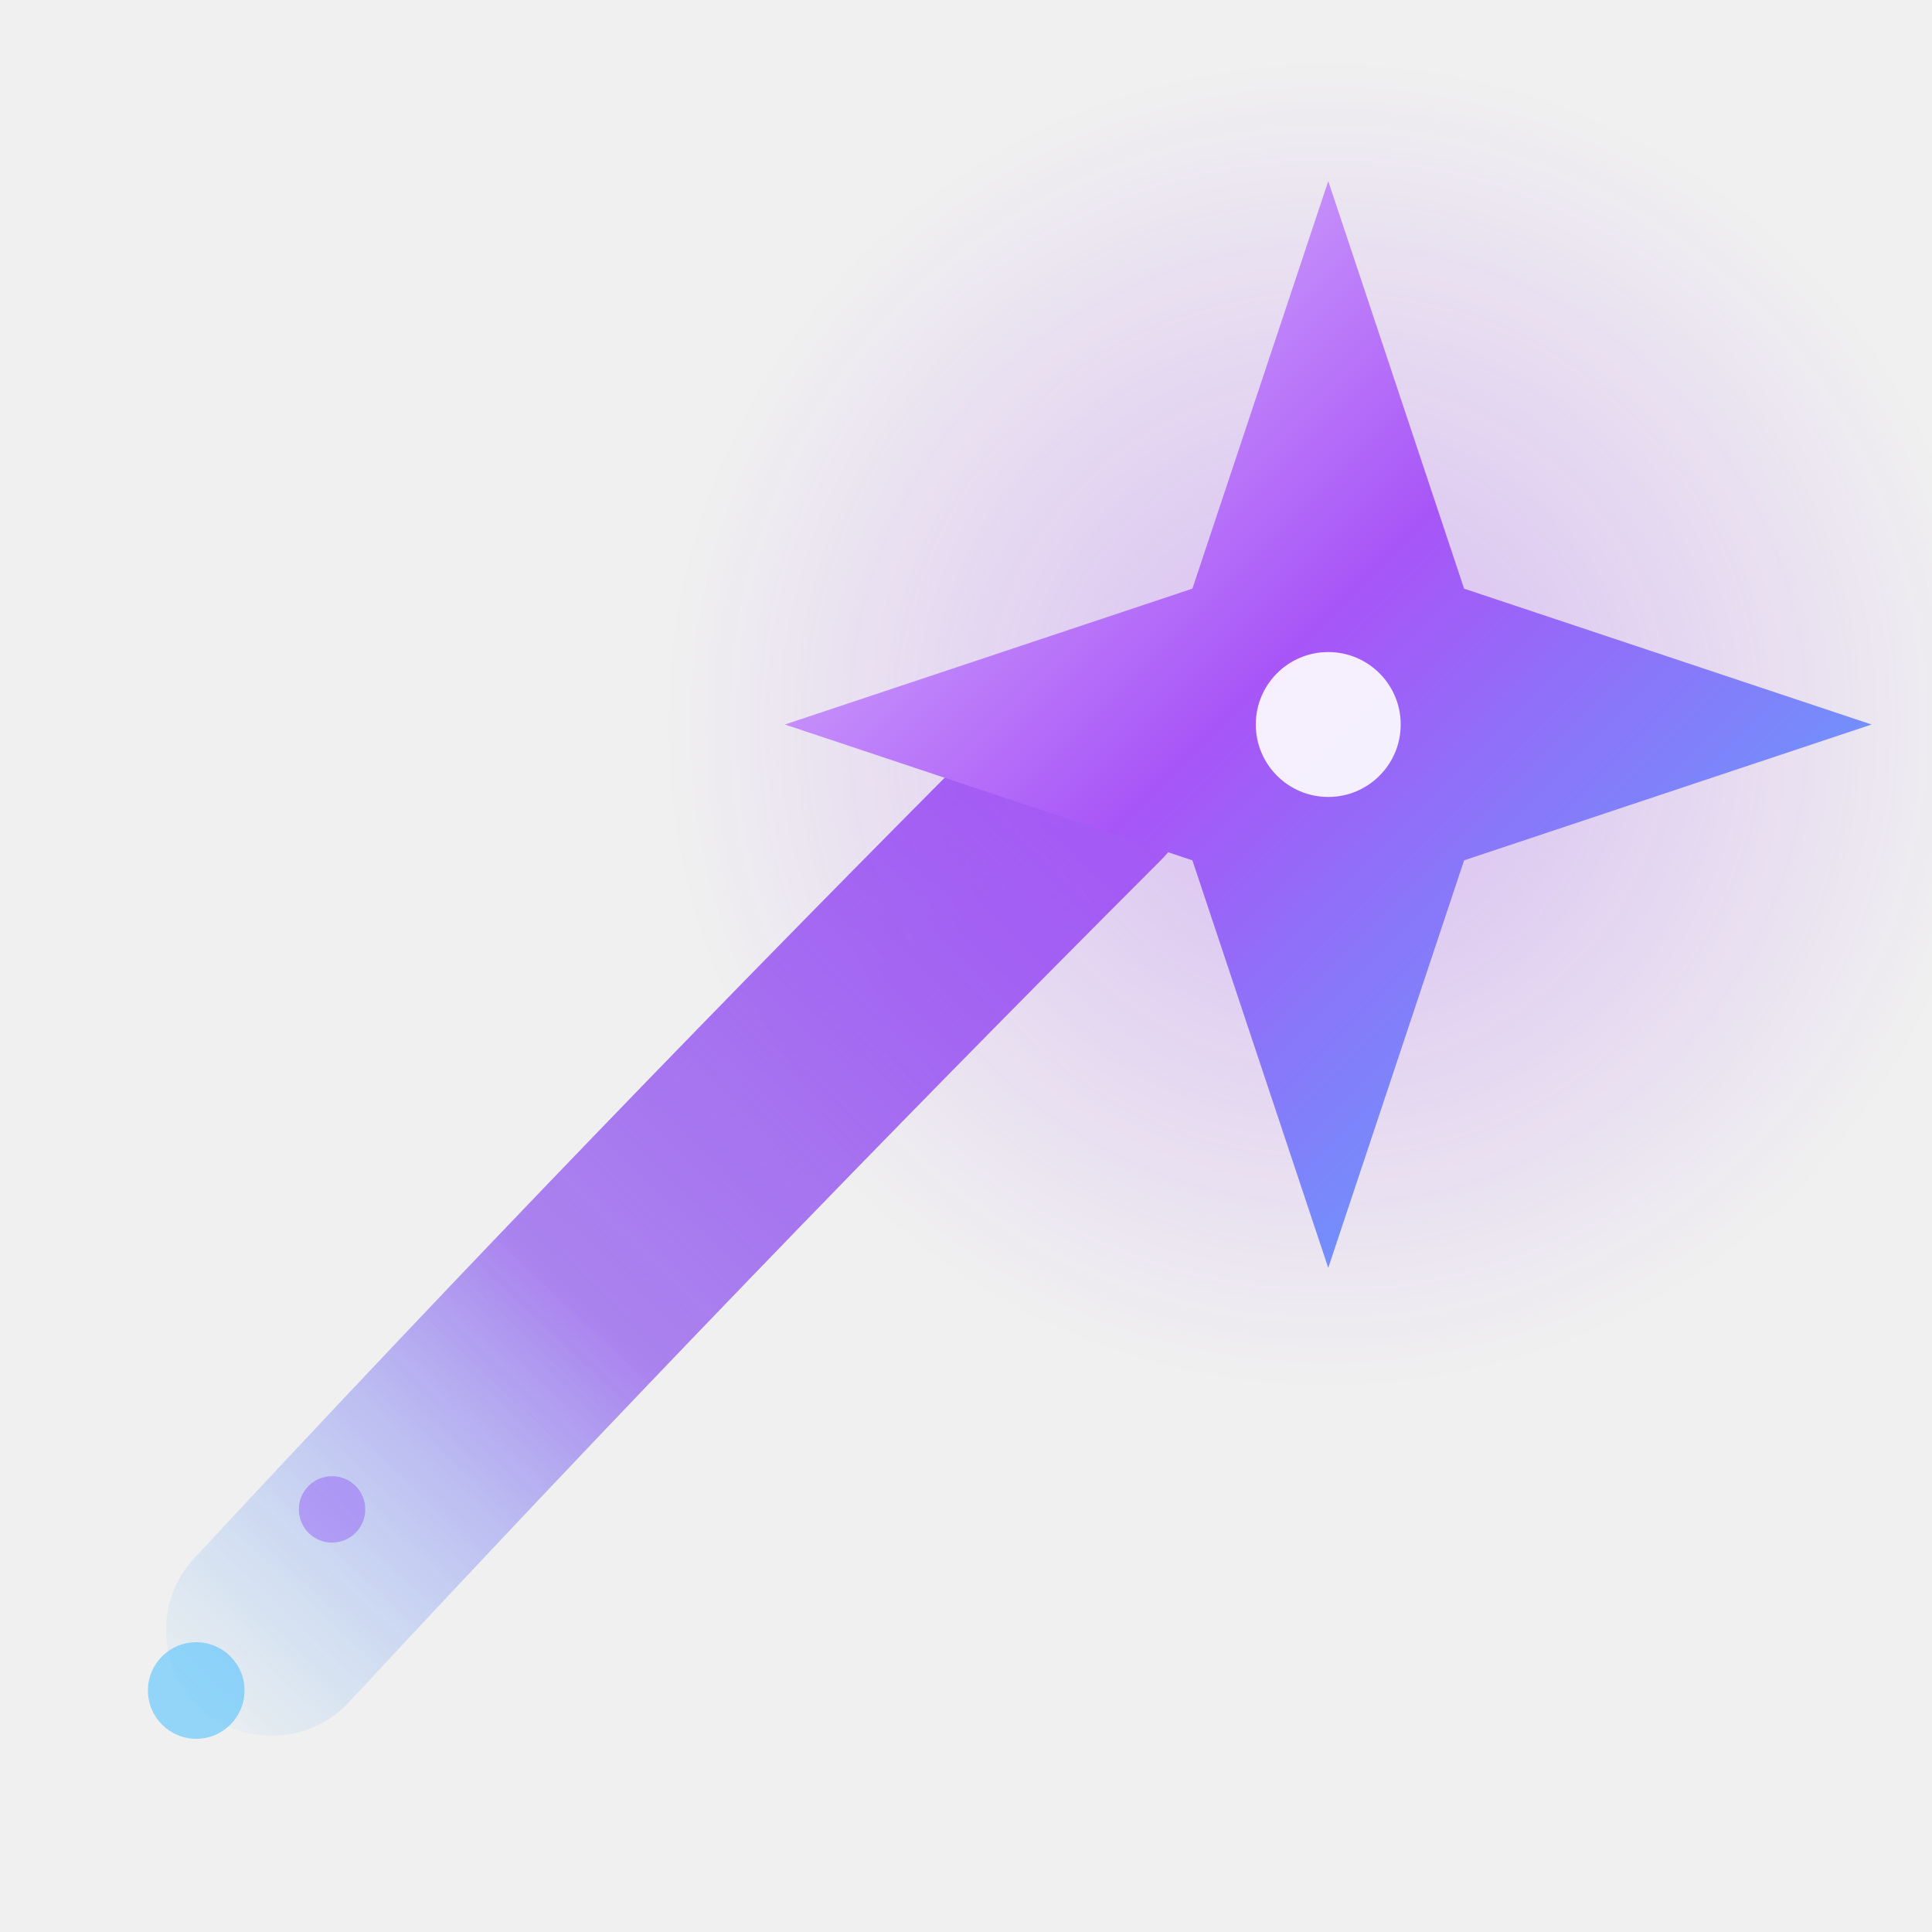
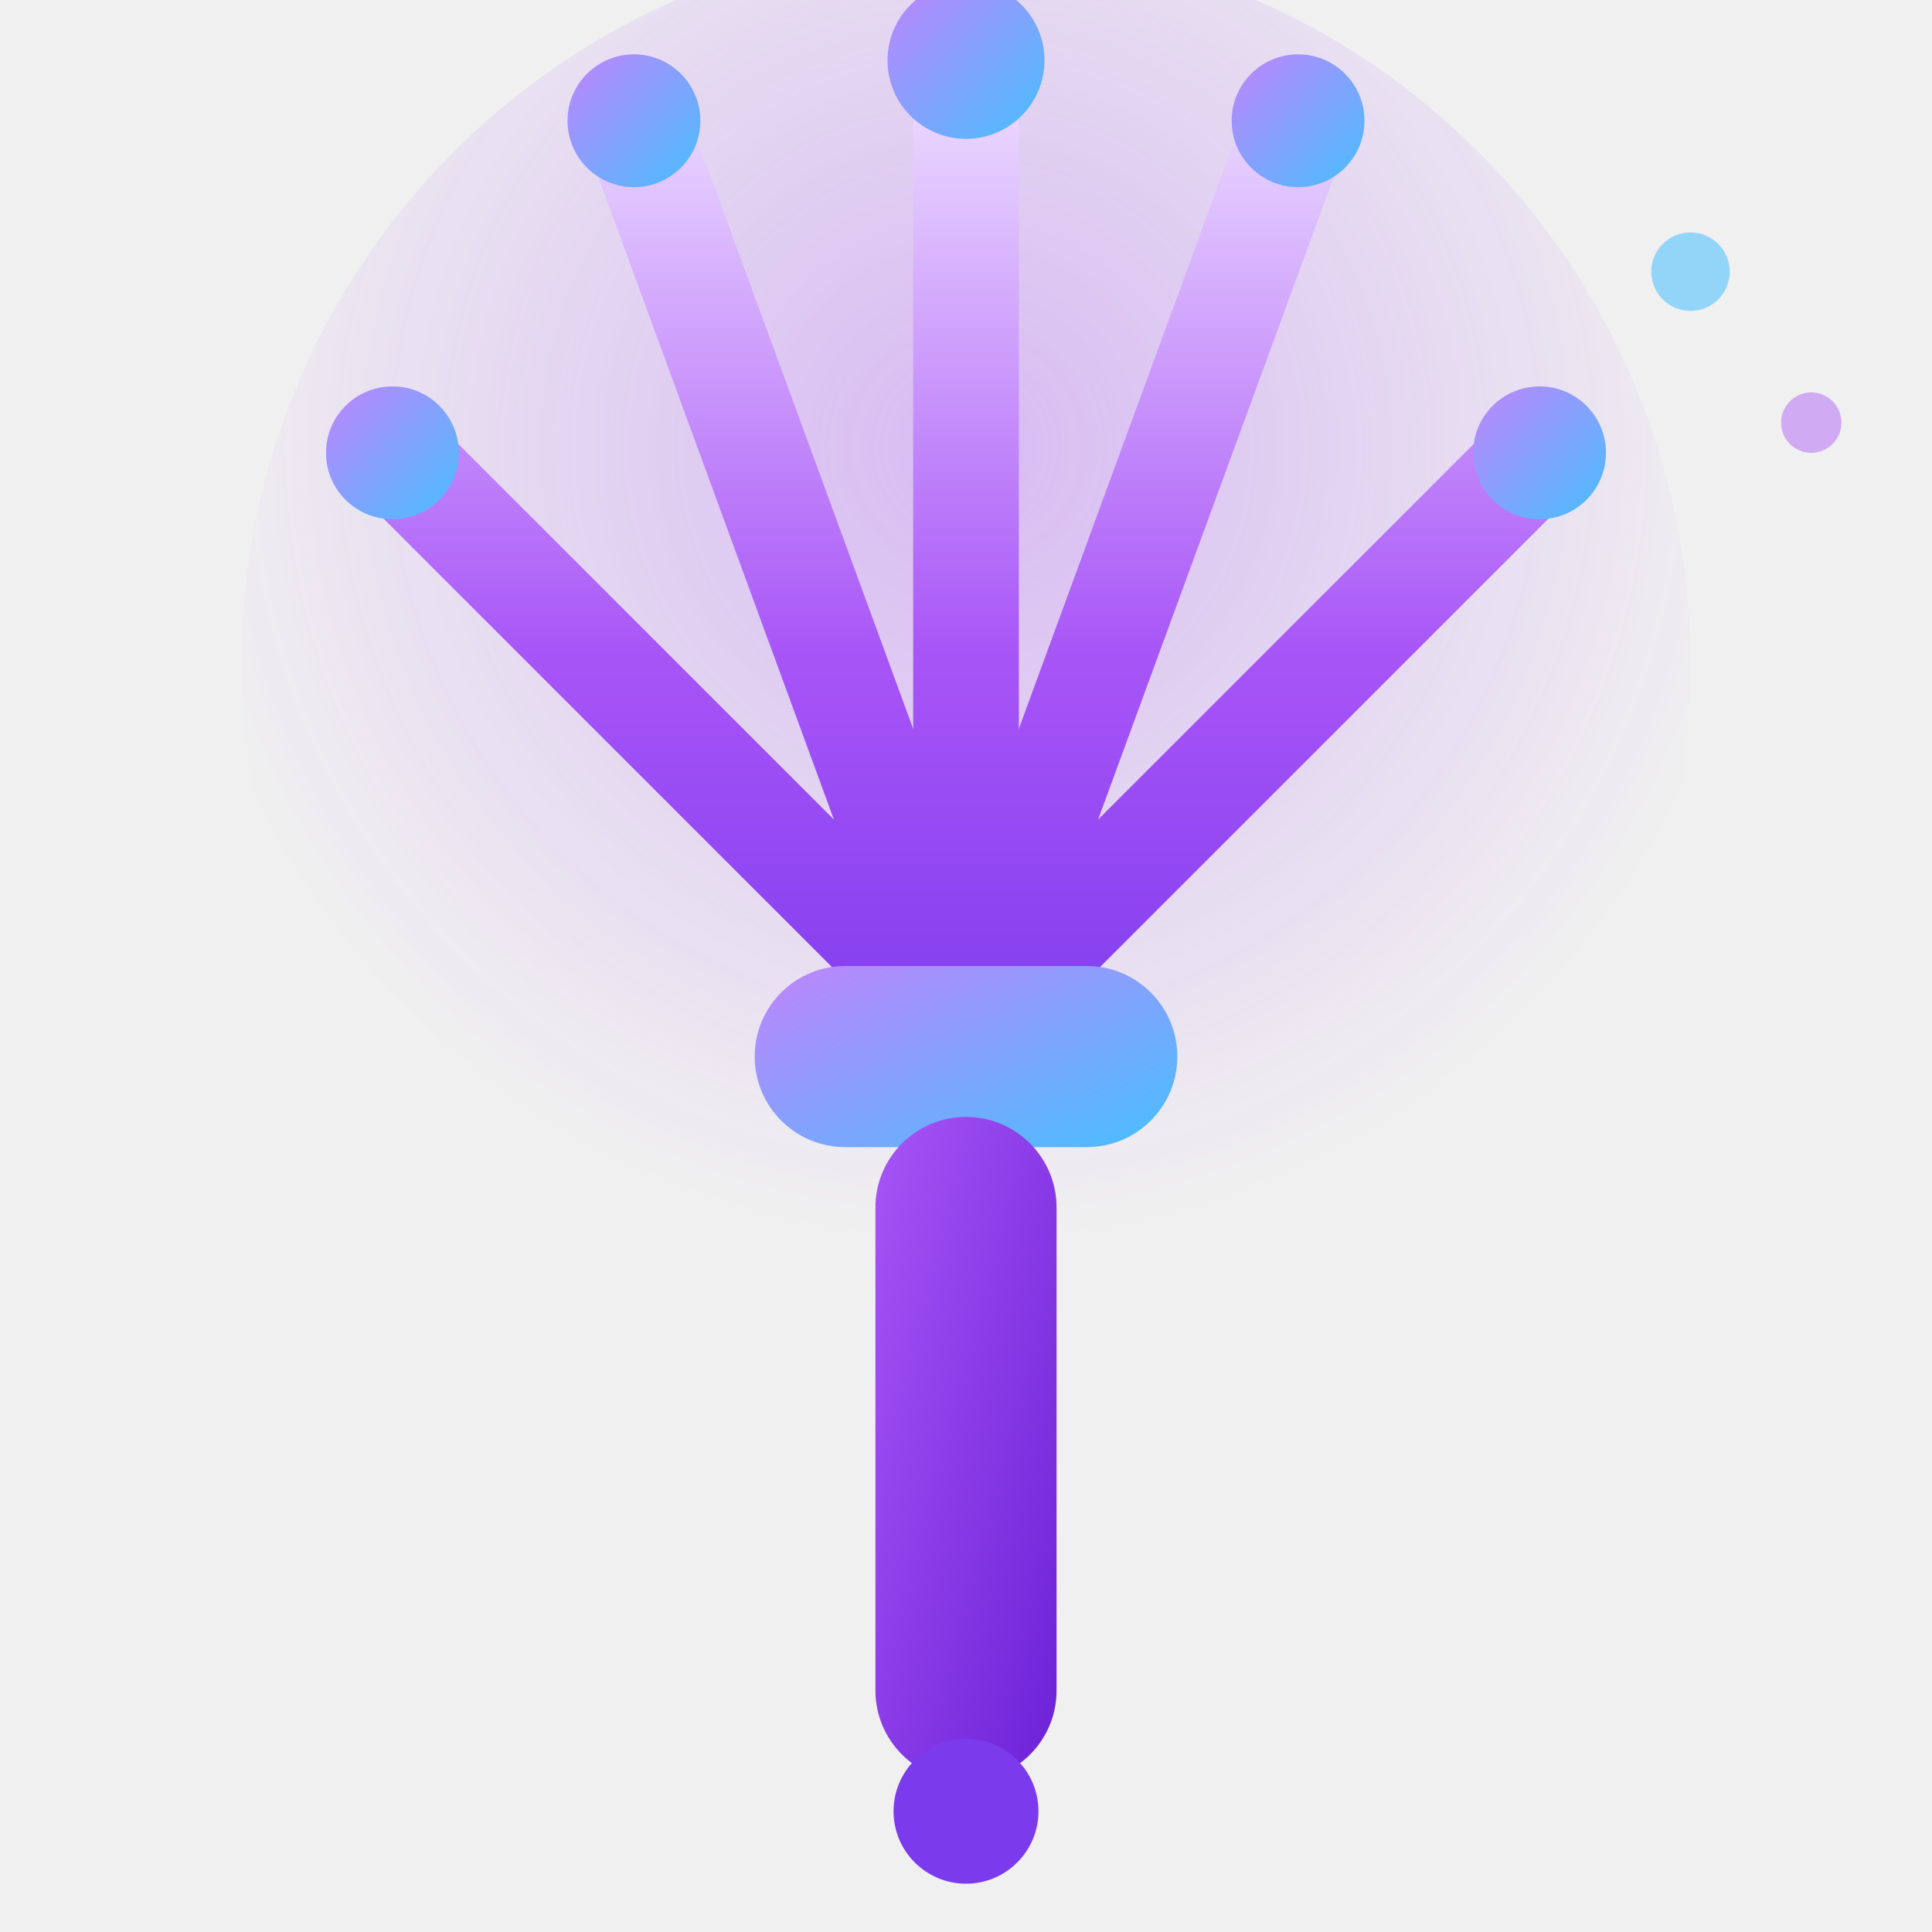
<svg xmlns="http://www.w3.org/2000/svg" viewBox="0 0 64 64" fill="none">
  <defs>
-     <linearGradient id="sweep-tail" x1="6" y1="58" x2="40" y2="22" gradientUnits="userSpaceOnUse">
-       <stop offset="0%" stop-color="#47bfff" stop-opacity="0" />
-       <stop offset="40%" stop-color="#7c3aed" stop-opacity="0.6" />
-       <stop offset="100%" stop-color="#a855f7" stop-opacity="1" />
+     <linearGradient id="duster-feathers" x1="32" y1="4" x2="32" y2="36" gradientUnits="userSpaceOnUse">
+       <stop offset="0%" stop-color="#e9d5ff" />
+       <stop offset="55%" stop-color="#a855f7" />
+       <stop offset="100%" stop-color="#7c3aed" />
    </linearGradient>
-     <linearGradient id="sweep-star" x1="26" y1="6" x2="62" y2="42" gradientUnits="userSpaceOnUse">
-       <stop offset="0%" stop-color="#e9d5ff" />
-       <stop offset="45%" stop-color="#a855f7" />
+     <linearGradient id="duster-tip" x1="0" y1="0" x2="1" y2="1">
+       <stop offset="0%" stop-color="#c084fc" />
      <stop offset="100%" stop-color="#47bfff" />
    </linearGradient>
-     <radialGradient id="sweep-glow" cx="44" cy="24" r="22" gradientUnits="userSpaceOnUse">
+     <linearGradient id="duster-handle" x1="0" y1="0" x2="1" y2="1">
+       <stop offset="0%" stop-color="#a855f7" />
+       <stop offset="100%" stop-color="#6b21d6" />
+     </linearGradient>
+     <radialGradient id="duster-glow" cx="50%" cy="35%" r="55%">
      <stop offset="0%" stop-color="#a855f7" stop-opacity="0.35" />
      <stop offset="100%" stop-color="#a855f7" stop-opacity="0" />
    </radialGradient>
  </defs>
-   <circle cx="44" cy="24" r="22" fill="url(#sweep-glow)" />
-   <circle cx="6.5" cy="56" r="1.6" fill="#47bfff" opacity="0.55" />
-   <circle cx="11" cy="50" r="1.1" fill="#a855f7" opacity="0.5" />
-   <path d="M 9 54 Q 22 40 36 26" stroke="url(#sweep-tail)" stroke-width="7" stroke-linecap="round" />
-   <path d="M 44 6 L 48.5 19.5 L 62 24 L 48.5 28.5 L 44 42 L 39.5 28.5 L 26 24 L 39.5 19.5 Z" fill="url(#sweep-star)" />
-   <circle cx="44" cy="24" r="2.4" fill="#ffffff" opacity="0.9" />
+   <circle cx="32" cy="22" r="24" fill="url(#duster-glow)" />
+   <g stroke="url(#duster-feathers)" stroke-width="3.5" stroke-linecap="round">
+     <line x1="32" y1="34" x2="13" y2="15" />
+     <line x1="32" y1="34" x2="21" y2="4" />
+     <line x1="32" y1="34" x2="32" y2="2" />
+     <line x1="32" y1="34" x2="43" y2="4" />
+     <line x1="32" y1="34" x2="51" y2="15" />
+   </g>
+   <circle cx="13" cy="15" r="2.2" fill="url(#duster-tip)" />
+   <circle cx="21" cy="4" r="2.2" fill="url(#duster-tip)" />
+   <circle cx="32" cy="2" r="2.6" fill="url(#duster-tip)" />
+   <circle cx="43" cy="4" r="2.2" fill="url(#duster-tip)" />
+   <circle cx="51" cy="15" r="2.2" fill="url(#duster-tip)" />
+   <rect x="25" y="32" width="14" height="6" rx="3" fill="url(#duster-tip)" />
+   <rect x="29" y="37" width="6" height="22" rx="3" fill="url(#duster-handle)" />
+   <circle cx="32" cy="60" r="2.4" fill="#7c3aed" />
+   <circle cx="56" cy="9" r="1.3" fill="#47bfff" opacity="0.55" />
+   <circle cx="60" cy="14" r="1" fill="#a855f7" opacity="0.45" />
</svg>
